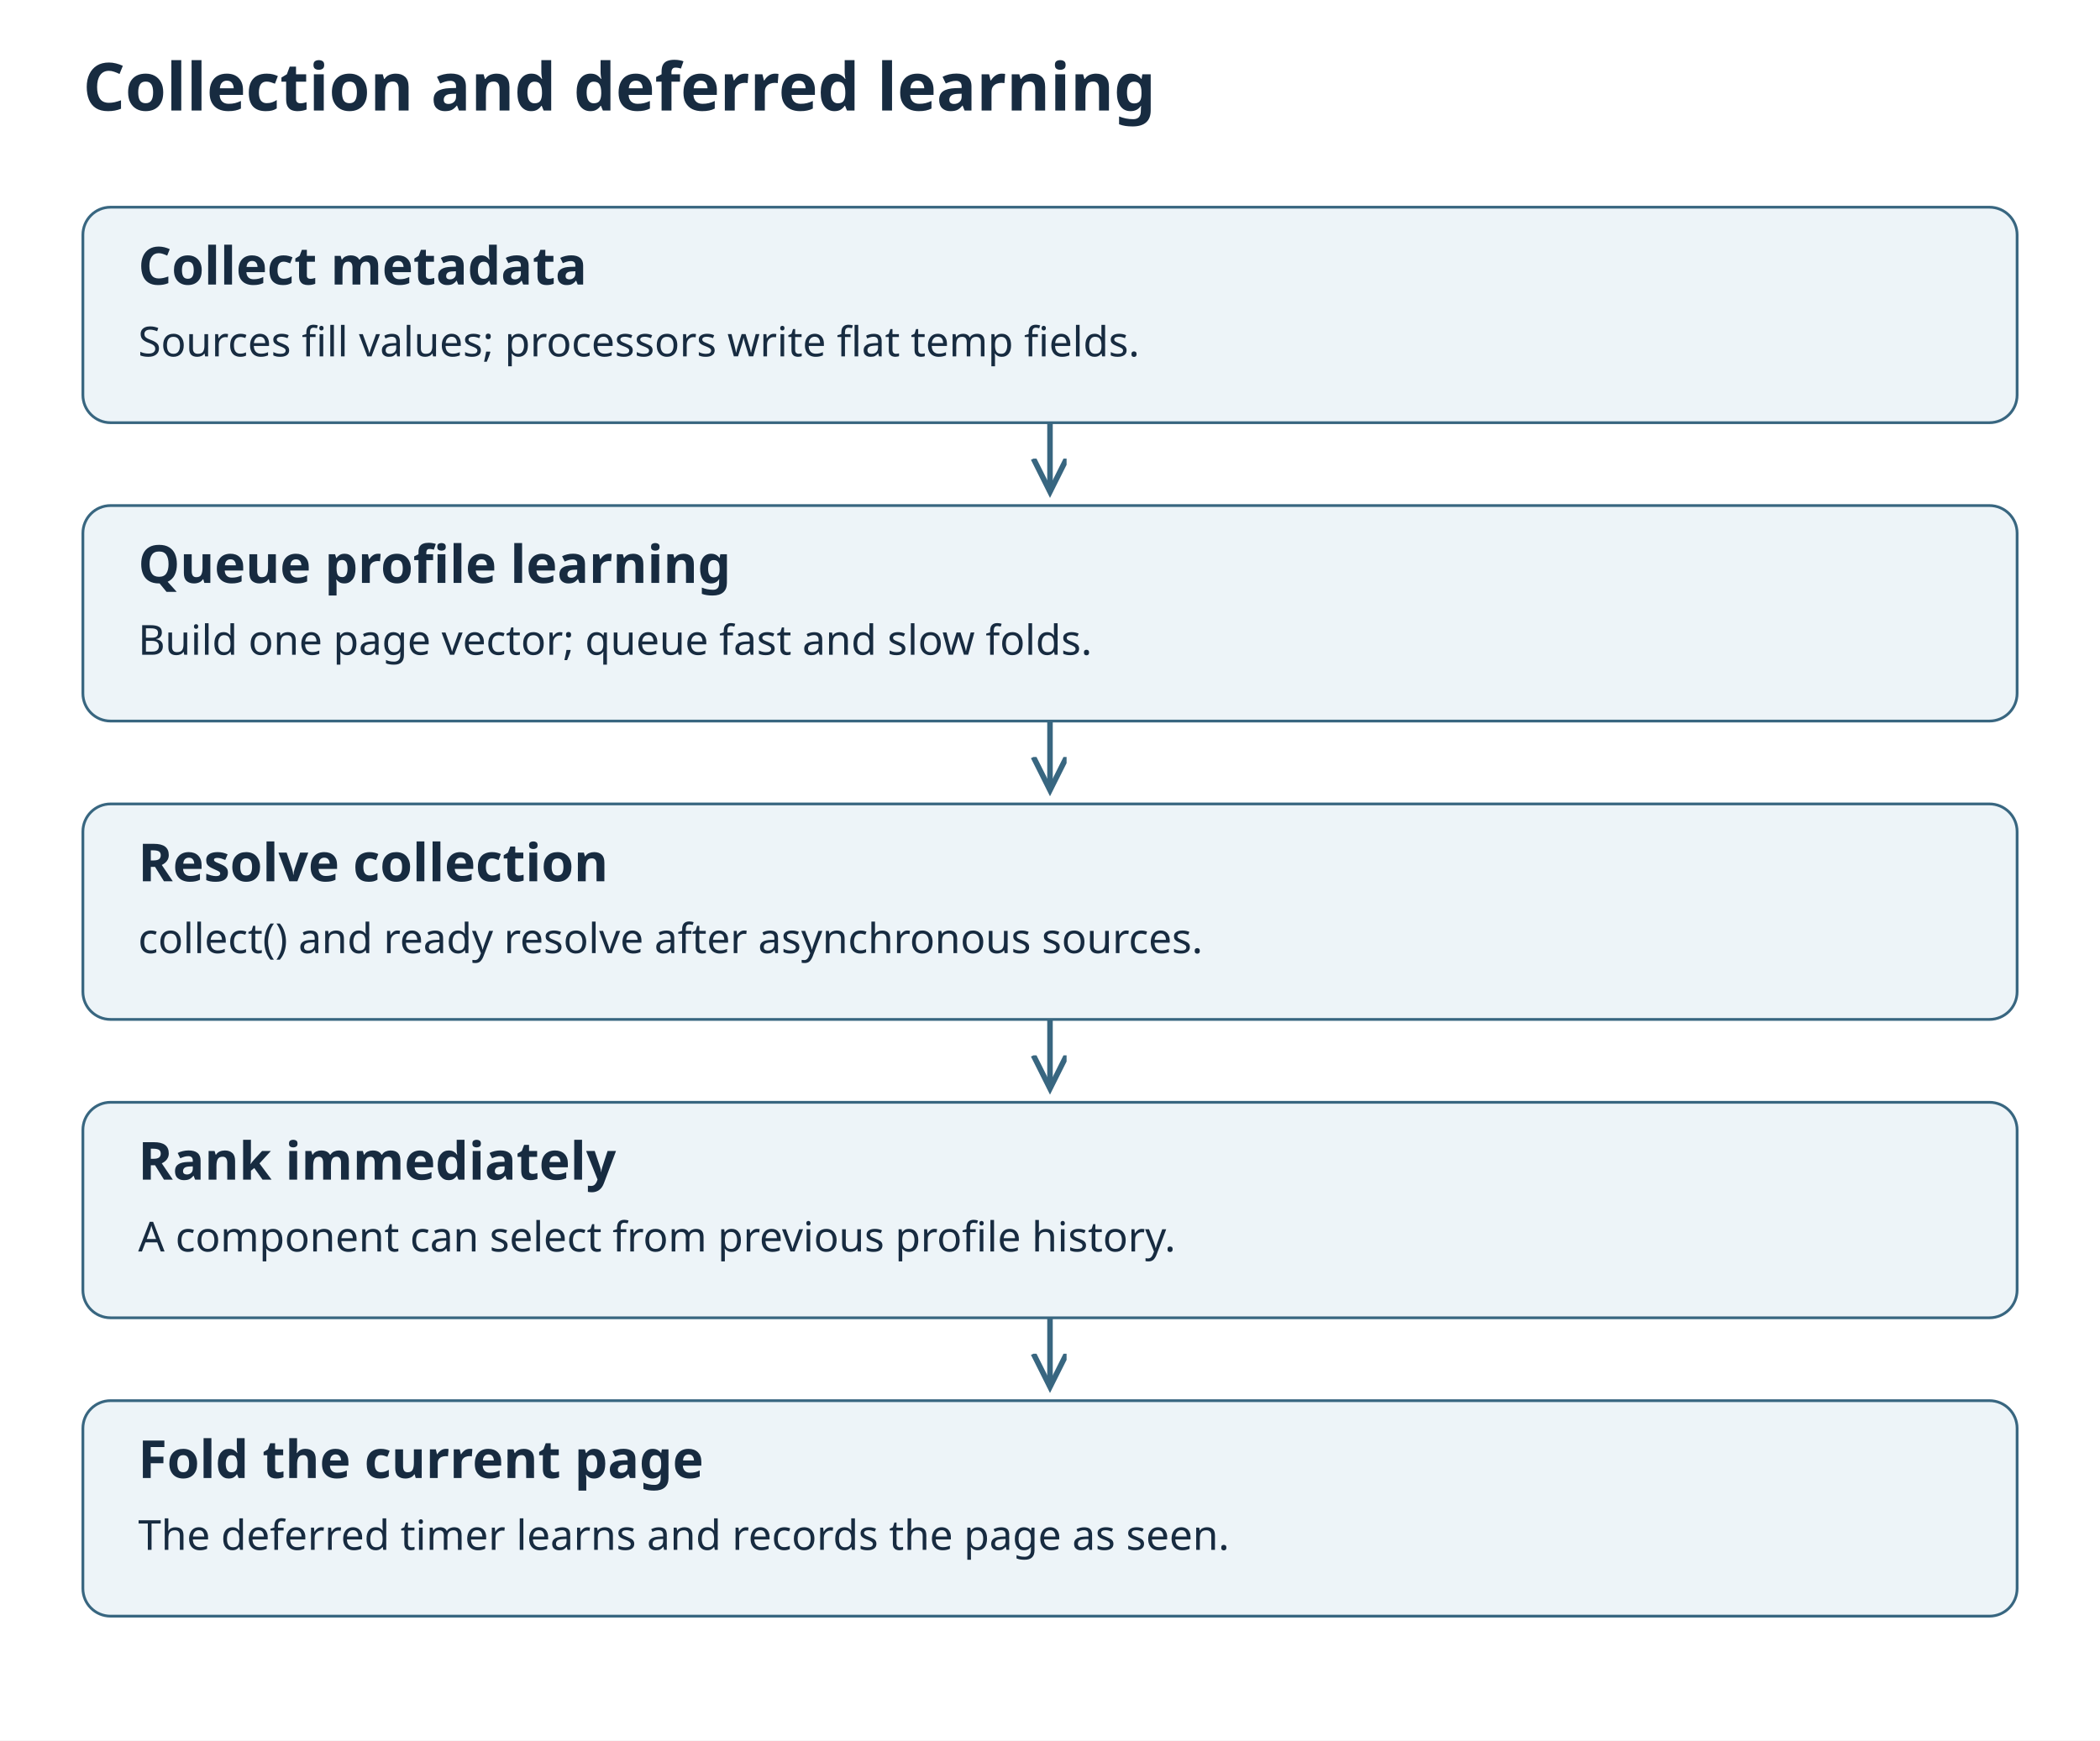
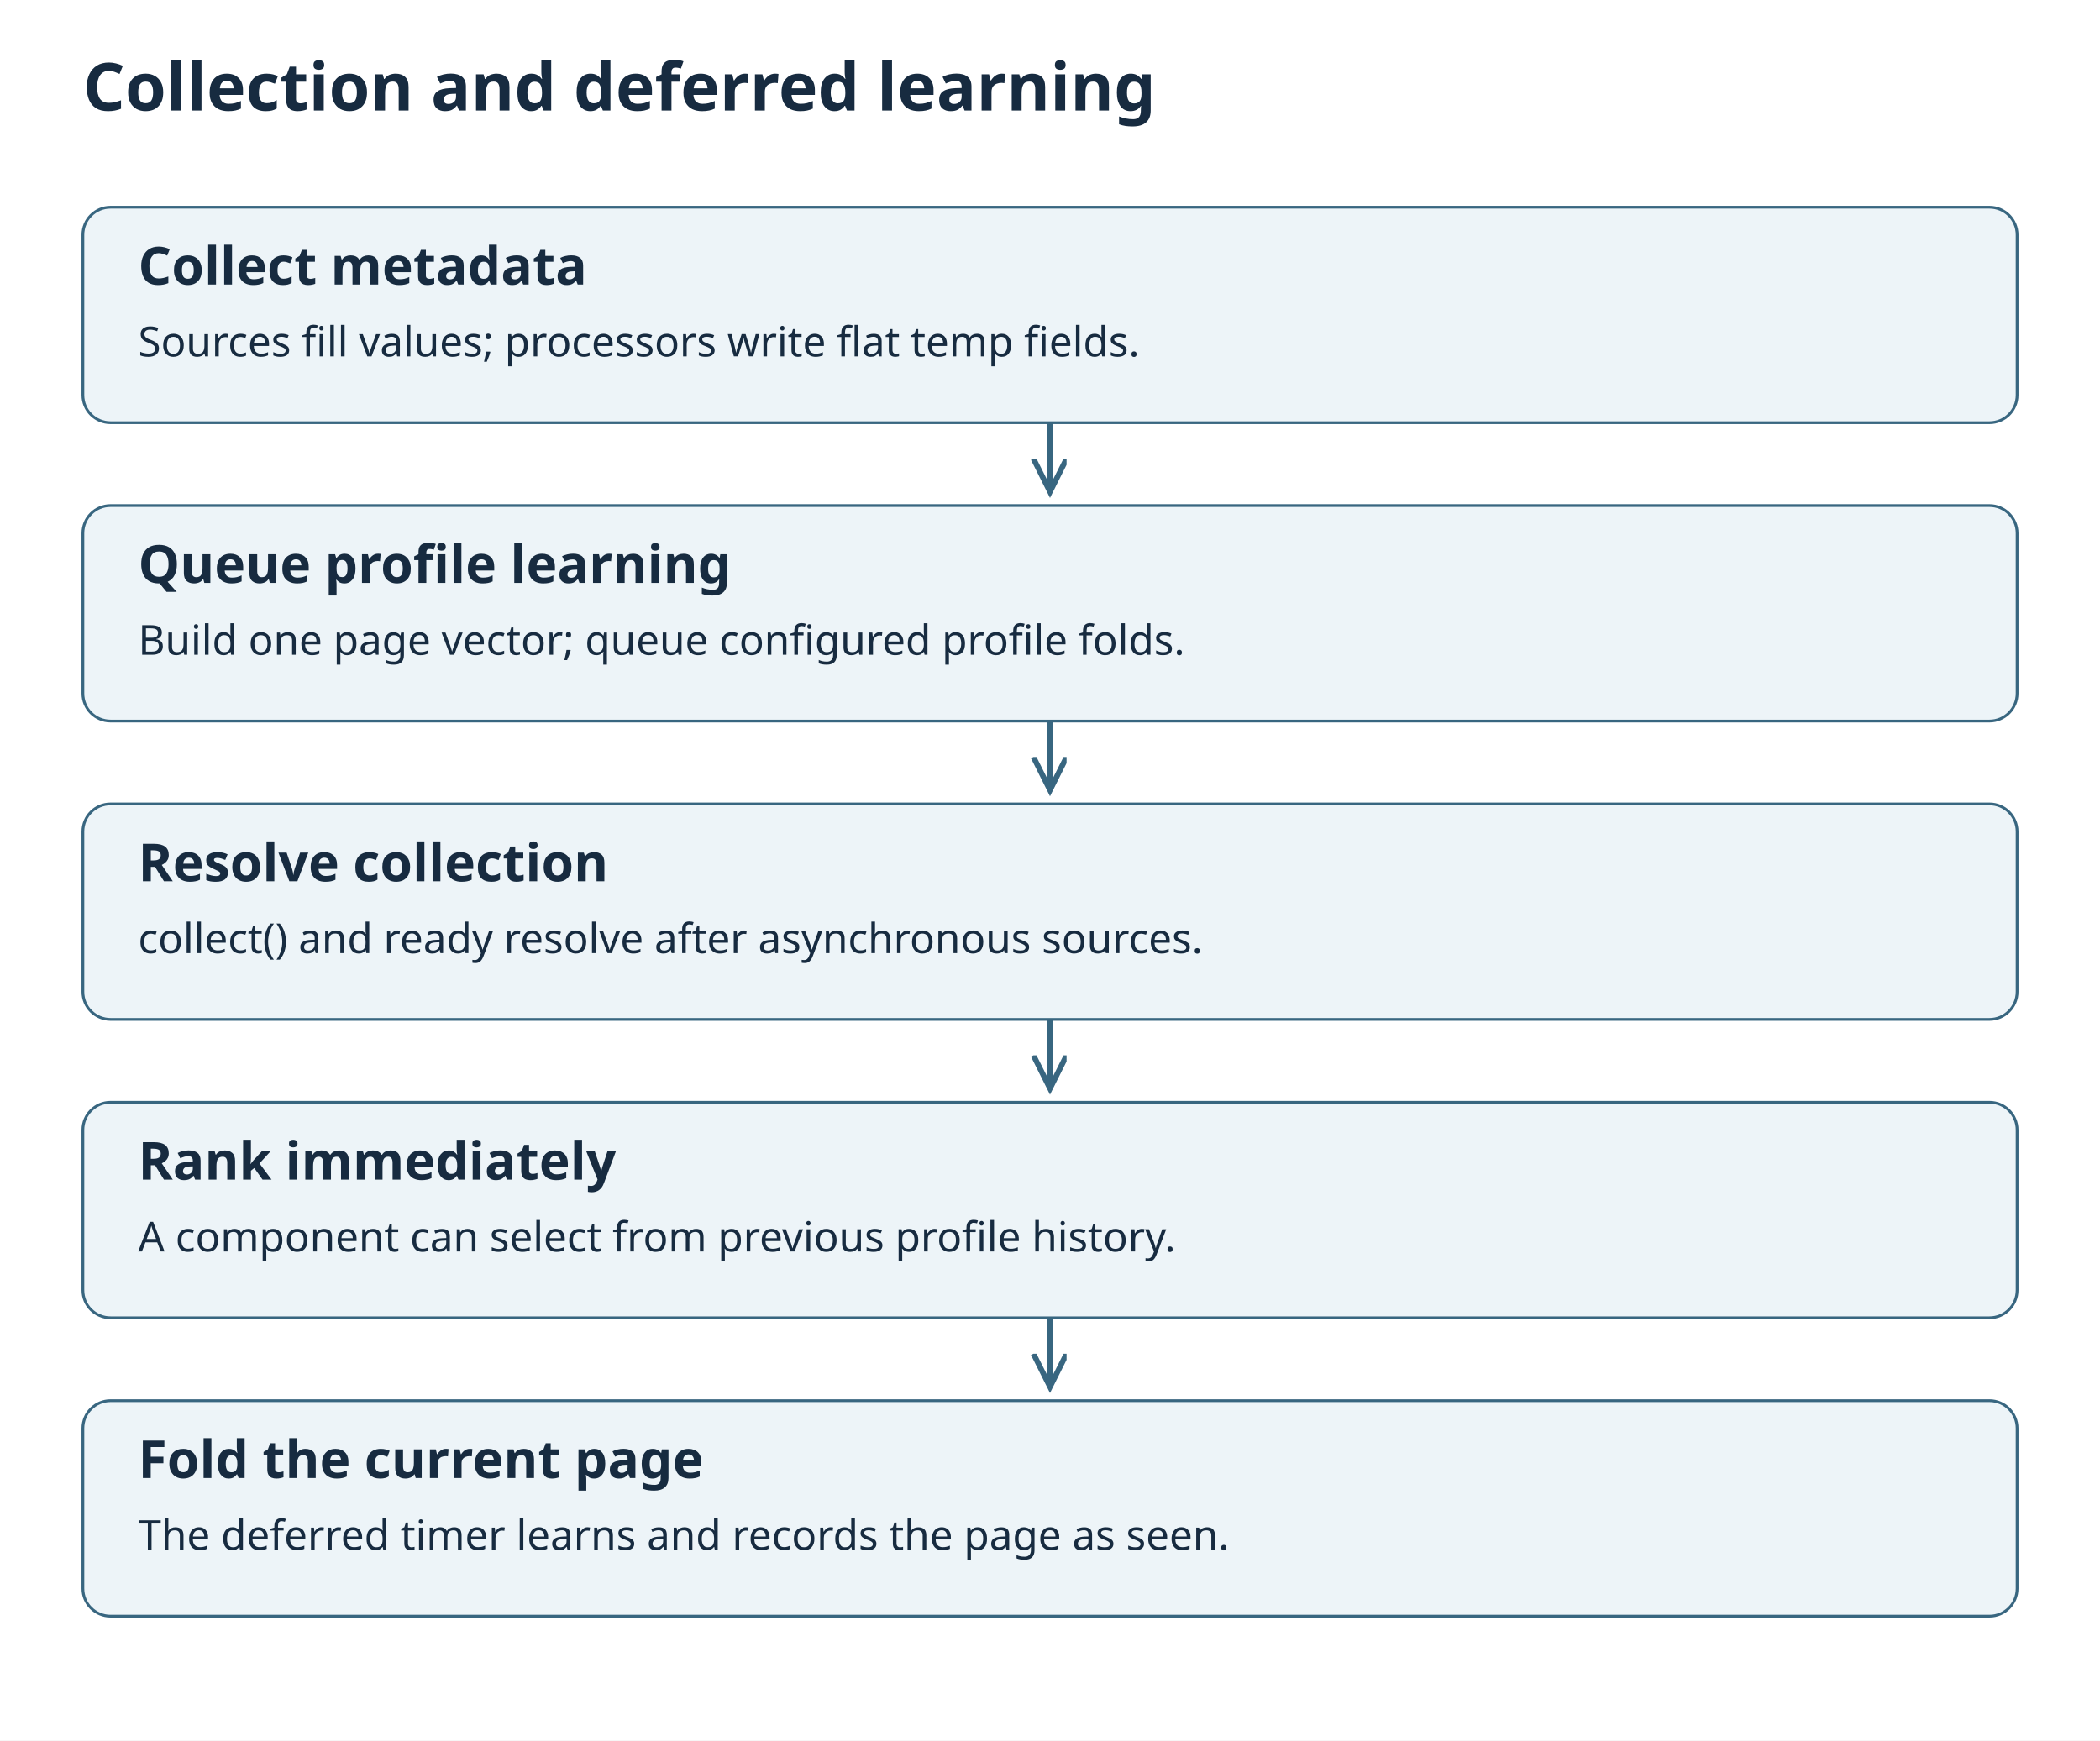
<svg xmlns="http://www.w3.org/2000/svg" viewBox="0 0 760 630" role="img" aria-labelledby="title desc">
  <defs>
    <marker id="arrow" markerWidth="8" markerHeight="8" refX="6" refY="3" orient="auto">
      <path d="M0 0 L6 3 L0 6" fill="none" stroke="#386680" />
    </marker>
  </defs>
  <rect width="760" height="630" fill="#ffffff" />
  <g font-family="system-ui, sans-serif" fill="#172b40">
    <text x="30" y="40" font-size="24" font-weight="700">Collection and deferred learning</text>
    <rect x="30" y="75" width="700" height="78" rx="10" fill="#edf4f8" stroke="#386680" />
    <text x="50" y="103" font-size="19" font-weight="600">Collect metadata</text>
    <text x="50" y="129" font-size="15">Sources fill values; processors write flat temp fields.</text>
    <path d="M380 153 v25" stroke="#386680" stroke-width="2" marker-end="url(#arrow)" />
    <rect x="30" y="183" width="700" height="78" rx="10" fill="#edf4f8" stroke="#386680" />
    <text x="50" y="211" font-size="19" font-weight="600">Queue profile learning</text>
-     <text x="50" y="237" font-size="15">Build one page vector; queue fast and slow folds.</text>
+     <text x="50" y="237" font-size="15">Build one page vector; queue configured profile folds.</text>
    <path d="M380 261 v25" stroke="#386680" stroke-width="2" marker-end="url(#arrow)" />
    <rect x="30" y="291" width="700" height="78" rx="10" fill="#edf4f8" stroke="#386680" />
    <text x="50" y="319" font-size="19" font-weight="600">Resolve collection</text>
    <text x="50" y="345" font-size="15">collect() and ready resolve after asynchronous sources.</text>
    <path d="M380 369 v25" stroke="#386680" stroke-width="2" marker-end="url(#arrow)" />
    <rect x="30" y="399" width="700" height="78" rx="10" fill="#edf4f8" stroke="#386680" />
    <text x="50" y="427" font-size="19" font-weight="600">Rank immediately</text>
    <text x="50" y="453" font-size="15">A component can select from previous profile history.</text>
    <path d="M380 477 v25" stroke="#386680" stroke-width="2" marker-end="url(#arrow)" />
    <rect x="30" y="507" width="700" height="78" rx="10" fill="#edf4f8" stroke="#386680" />
    <text x="50" y="535" font-size="19" font-weight="600">Fold the current page</text>
    <text x="50" y="561" font-size="15">The deferred timer learns and records the page as seen.</text>
  </g>
</svg>
